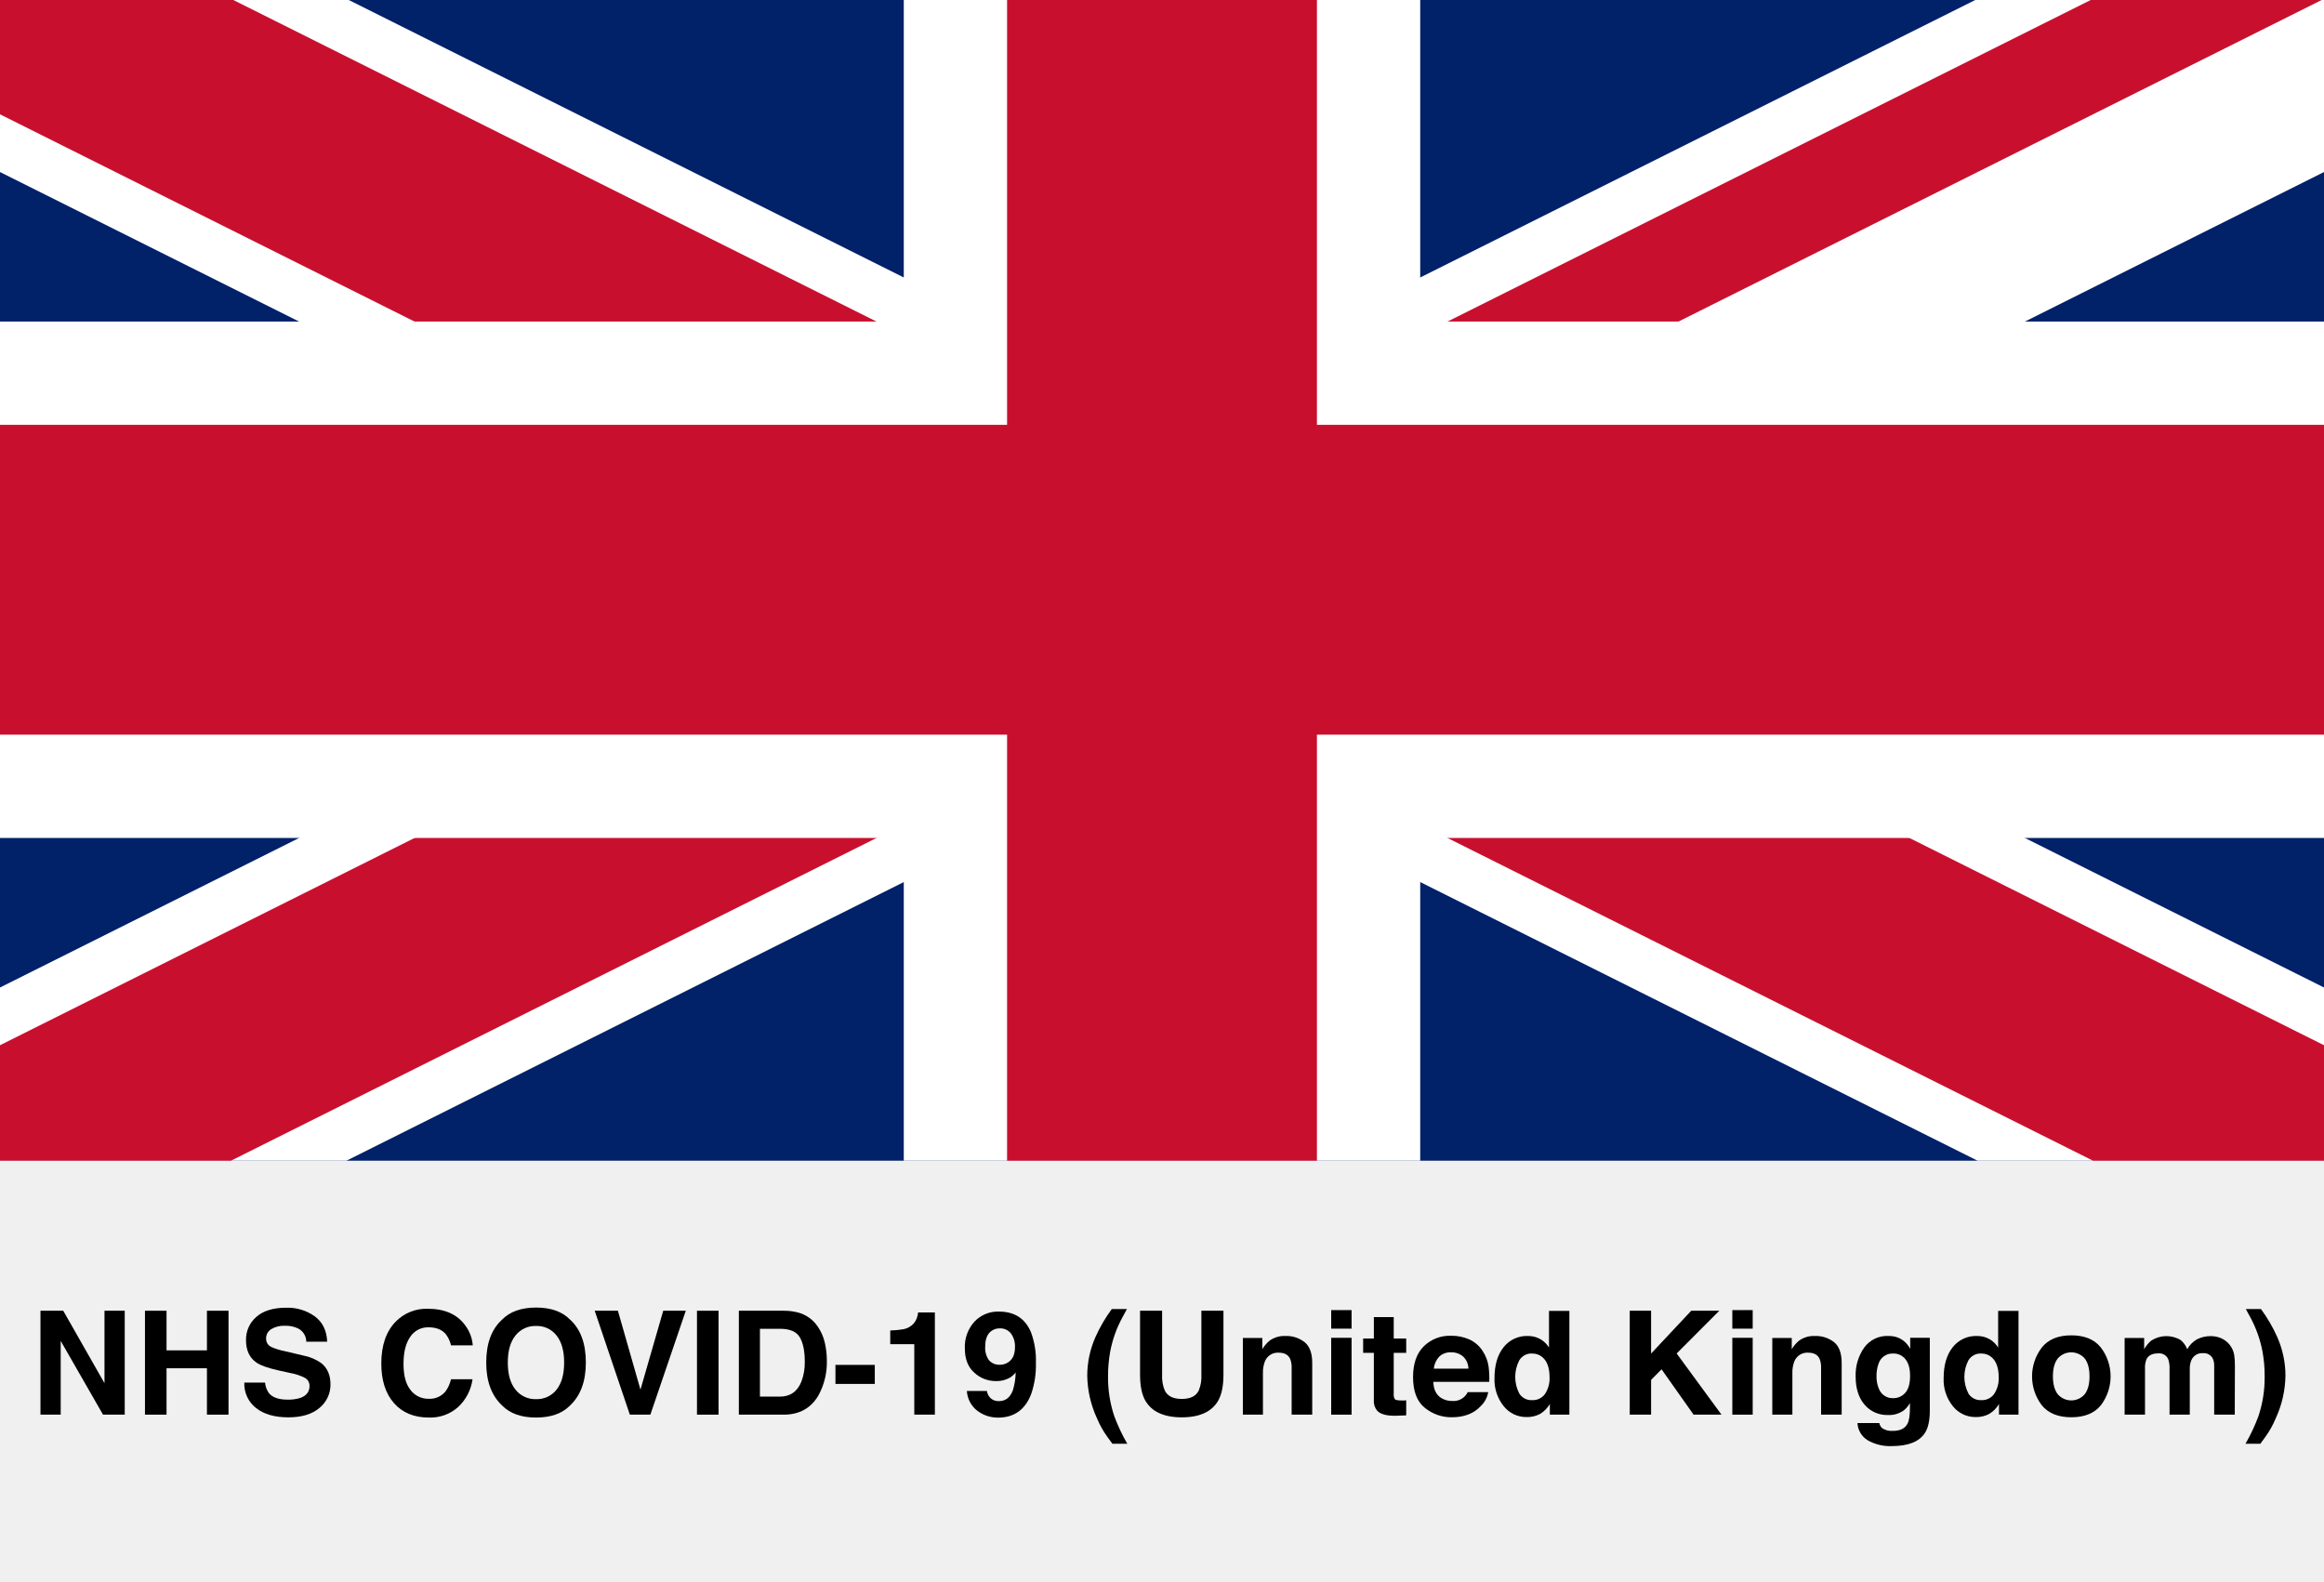
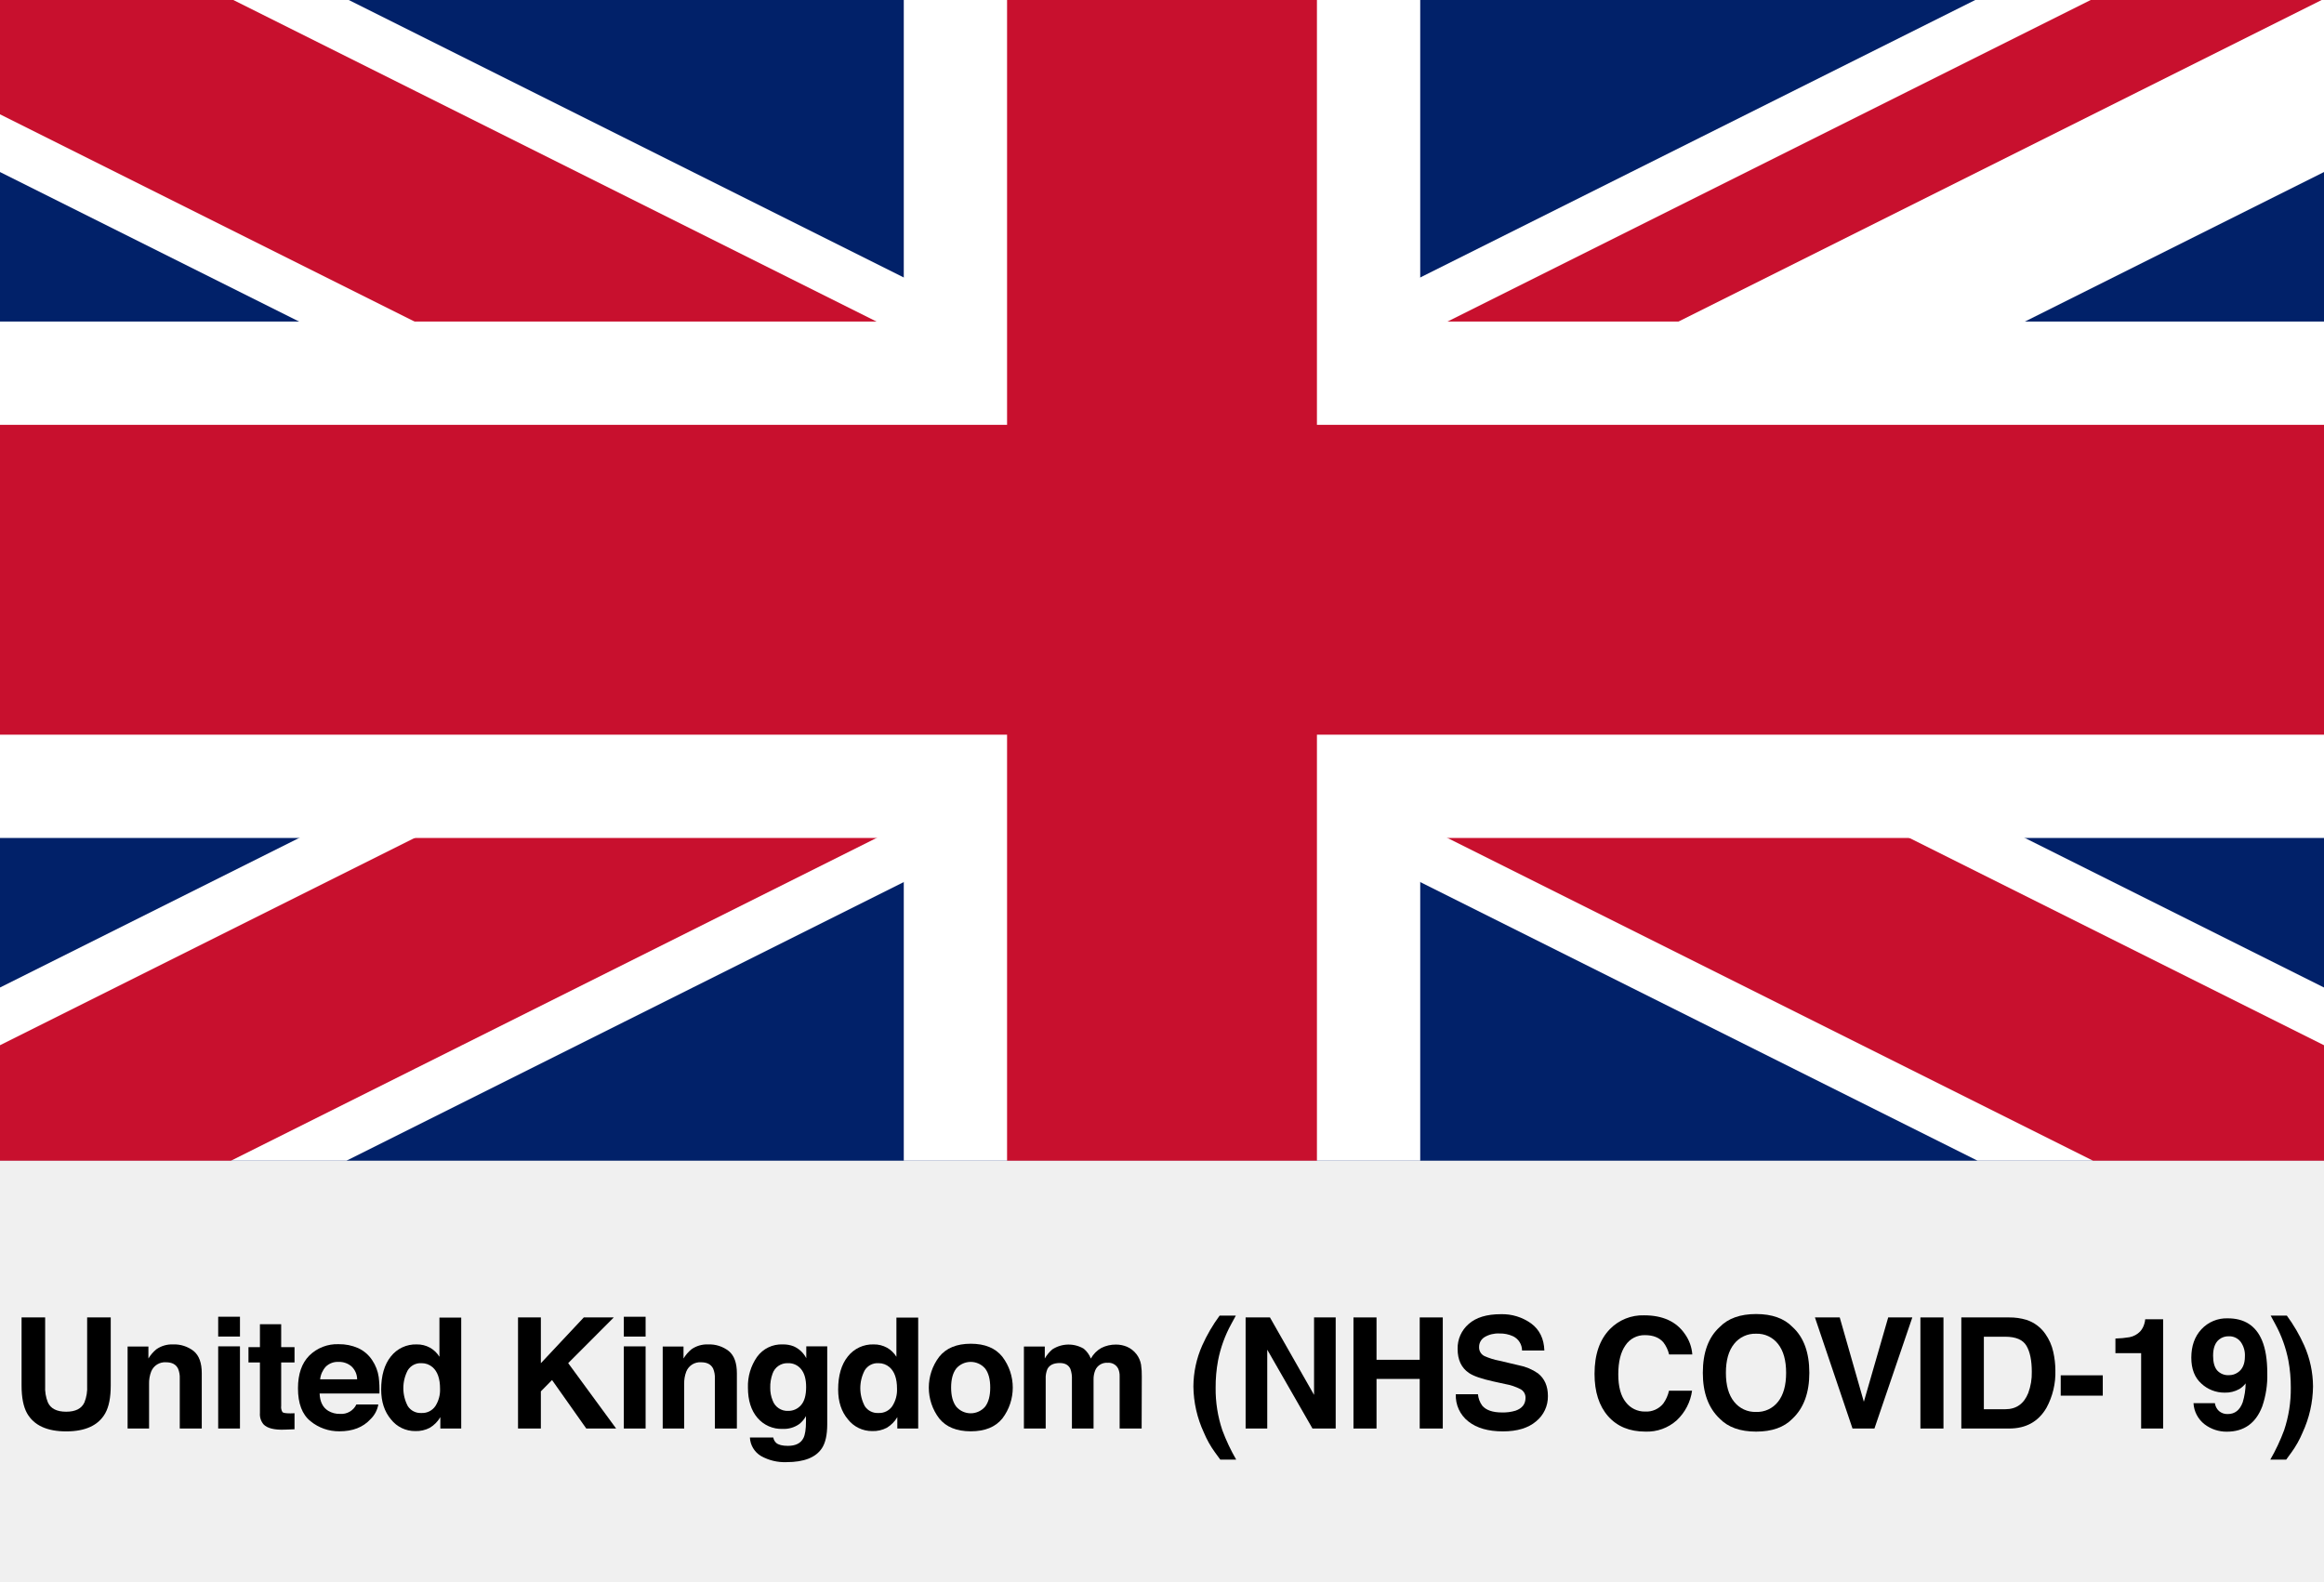
<svg xmlns="http://www.w3.org/2000/svg" id="Layer_1" data-name="Layer 1" viewBox="0 0 900 612.634">
  <defs>
    <style>.cls-1{fill:none;}.cls-2{clip-path:url(#clip-path);}.cls-3{fill:#012169;}.cls-4{fill:#fff;}.cls-5{clip-path:url(#clip-path-2);}.cls-6{fill:#c8102e;}</style>
    <clipPath id="clip-path">
      <rect class="cls-1" y="-0.452" width="900" height="450" />
    </clipPath>
    <clipPath id="clip-path-2">
      <polygon class="cls-1" points="450 224.548 900 224.548 900 449.548 450 449.548 0 449.548 0 224.548 0 -0.452 450 -0.452 900 -0.452 450 224.548" />
    </clipPath>
  </defs>
-   <path d="M15.673,507.658h8.816l15.977,28.063V507.658h7.837v40.248H39.894L23.509,519.348v28.558H15.673Z" />
-   <path d="M56.139,547.906V507.658h8.355v15.346H80.14V507.658h8.355v40.248H80.14v-17.967H64.495v17.967Z" />
-   <path d="M102.64,535.482a8.17,8.17,0,0,0,1.533,4.123q2.092,2.484,7.165,2.484a15.396,15.396,0,0,0,4.935-.655q3.598-1.255,3.597-4.669a3.441,3.441,0,0,0-1.762-3.086,19.133,19.133,0,0,0-5.588-1.884l-4.357-.955q-6.423-1.419-8.826-3.086-4.069-2.785-4.068-8.71a11.568,11.568,0,0,1,3.979-8.983q3.981-3.577,11.693-3.577a17.931,17.931,0,0,1,10.987,3.372q4.547,3.372,4.768,9.789h-8.082a5.762,5.762,0,0,0-3.247-5.161,11.131,11.131,0,0,0-5.011-1.01,9.535,9.535,0,0,0-5.318,1.311,4.146,4.146,0,0,0-1.987,3.658,3.451,3.451,0,0,0,1.959,3.223,24.328,24.328,0,0,0,5.348,1.665l7.062,1.666a17.981,17.981,0,0,1,6.962,2.922q3.598,2.84,3.599,8.219a11.551,11.551,0,0,1-4.265,9.161q-4.264,3.645-12.047,3.646-7.948,0-12.502-3.591a11.881,11.881,0,0,1-4.554-9.871Z" />
-   <path d="M153.259,511.863a16.567,16.567,0,0,1,12.372-4.97q10.049,0,14.695,6.662a14.522,14.522,0,0,1,2.755,7.51h-8.41a11.452,11.452,0,0,0-2.06-4.369q-2.247-2.622-6.66-2.621a8.208,8.208,0,0,0-7.089,3.699q-2.594,3.7-2.595,10.472,0,6.772,2.737,10.145a8.58,8.58,0,0,0,6.958,3.372,7.883,7.883,0,0,0,6.598-2.895,12.707,12.707,0,0,0,2.084-4.669h8.354a18.125,18.125,0,0,1-5.523,10.703,16.078,16.078,0,0,1-11.386,4.123q-8.591,0-13.507-5.57-4.917-5.597-4.917-15.345Q147.667,517.569,153.259,511.863Z" />
-   <path d="M220.79,544.329q-4.56,4.696-13.188,4.696-8.628,0-13.188-4.696-6.117-5.761-6.116-16.602,0-11.058,6.116-16.602,4.56-4.696,13.188-4.696,8.628,0,13.188,4.696,6.089,5.543,6.089,16.602Q226.879,538.567,220.79,544.329Zm-5.256-6.116q2.934-3.686,2.936-10.485,0-6.772-2.936-10.472a9.596,9.596,0,0,0-7.933-3.7,9.721,9.721,0,0,0-7.973,3.687q-2.977,3.687-2.977,10.485,0,6.8,2.977,10.485a9.721,9.721,0,0,0,7.973,3.687A9.609,9.609,0,0,0,215.534,538.213Z" />
-   <path d="M256.847,507.658h8.737l-13.722,40.248h-7.945l-13.611-40.248h8.983l8.738,30.555Z" />
-   <path d="M278.268,547.906h-8.355V507.658h8.355Z" />
-   <path d="M309.715,508.532a13.301,13.301,0,0,1,6.859,5.105,17.927,17.927,0,0,1,2.869,6.499,31.133,31.133,0,0,1,.766,6.662,26.739,26.739,0,0,1-3.225,13.599q-4.373,7.509-13.5,7.509H286.132V507.658H303.485A21.184,21.184,0,0,1,309.715,508.532Zm-15.419,6.116v26.268h7.768q5.962,0,8.313-5.87a20.69,20.69,0,0,0,1.285-7.673q0-6.145-1.928-9.435-1.929-3.29-7.671-3.29Z" />
-   <path d="M323.54,528.629H338.776v7.372H323.54Z" />
-   <path d="M344.757,520.6v-5.297a34.445,34.445,0,0,0,5.147-.491,7.258,7.258,0,0,0,3.813-2.075,6.833,6.833,0,0,0,1.525-2.84,6.516,6.516,0,0,0,.3-1.584h6.499v39.593H354.068V520.6Z" />
-   <path d="M377.318,511.931a12.439,12.439,0,0,1,9.544-3.946q9.037,0,12.396,8.001a31.169,31.169,0,0,1,1.911,11.933,33.976,33.976,0,0,1-1.829,11.987q-3.497,9.146-12.834,9.146a13.085,13.085,0,0,1-8-2.635,10.386,10.386,0,0,1-4.069-7.687h7.755a4.682,4.682,0,0,0,1.475,2.84,4.566,4.566,0,0,0,3.195,1.093q3.85,0,5.406-4.26a24.886,24.886,0,0,0,1.064-6.854,8.427,8.427,0,0,1-2.266,2.048,10.297,10.297,0,0,1-5.38,1.311,12.232,12.232,0,0,1-8.383-3.264q-3.659-3.262-3.658-9.406A14.524,14.524,0,0,1,377.318,511.931Zm13.093,15.714q2.648-1.692,2.649-5.87a8.299,8.299,0,0,0-1.57-5.325,5.206,5.206,0,0,0-4.301-1.966,5.339,5.339,0,0,0-3.413,1.12q-2.24,1.748-2.239,5.925a8.243,8.243,0,0,0,1.434,5.283,5.351,5.351,0,0,0,4.41,1.762A5.439,5.439,0,0,0,390.411,527.645Z" />
-   <path d="M424.243,517.815a58.496,58.496,0,0,1,6.308-10.812h5.87l-1.665,3.059a45.512,45.512,0,0,0-4.778,13.215,52.253,52.253,0,0,0-.874,9.885,46.7,46.7,0,0,0,2.43,15.373,70.197,70.197,0,0,0,5.024,10.649h-5.762l-1.938-2.648a35.534,35.534,0,0,1-4.014-7.154,40.744,40.744,0,0,1-3.796-16.711A37.071,37.071,0,0,1,424.243,517.815Z" />
-   <path d="M441.5,507.658h8.547v24.719a13.985,13.985,0,0,0,.979,6.057q1.522,3.384,6.639,3.384,5.087,0,6.611-3.384a13.999,13.999,0,0,0,.979-6.057V507.658h8.546v24.738q0,6.417-1.989,9.994-3.708,6.554-14.147,6.554-10.441,0-14.176-6.554-1.989-3.577-1.989-9.994Z" />
-   <path d="M505.257,519.849q2.922,2.417,2.923,8.015v20.042h-7.974V529.803a8.312,8.312,0,0,0-.623-3.604q-1.138-2.294-4.337-2.293a5.375,5.375,0,0,0-5.394,3.358,11.614,11.614,0,0,0-.76,4.532v16.11h-7.781v-29.708h7.536v4.342a13.175,13.175,0,0,1,2.828-3.305,9.799,9.799,0,0,1,6.063-1.802A11.413,11.413,0,0,1,505.257,519.849Z" />
-   <path d="M523.415,514.594h-7.891v-7.182h7.891Zm-7.891,3.55h7.891v29.763h-7.891Z" />
-   <path d="M527.893,523.959v-5.543h4.15v-8.301h7.7v8.301h4.833v5.543h-4.833v15.729a3.544,3.544,0,0,0,.464,2.28q.464.45,2.84.45c.236,0,.487-.004.751-.014q.396-.013.778-.041v5.816l-3.687.136q-5.515.192-7.536-1.911a5.694,5.694,0,0,1-1.311-4.123V523.959Z" />
-   <path d="M568.968,518.746a12.106,12.106,0,0,1,5.143,4.403,14.627,14.627,0,0,1,2.372,6.153,38.144,38.144,0,0,1,.256,5.906H555.062q.182,4.479,3.112,6.28a7.901,7.901,0,0,0,4.291,1.12,6.047,6.047,0,0,0,5.923-3.413h7.944a9.715,9.715,0,0,1-2.885,5.379q-3.999,4.342-11.197,4.342a16.222,16.222,0,0,1-10.483-3.662q-4.542-3.662-4.542-11.916,0-7.733,4.101-11.86a14.346,14.346,0,0,1,10.643-4.127A16.946,16.946,0,0,1,568.968,518.746Zm-11.643,6.723a8.085,8.085,0,0,0-2.072,4.607h13.406a6.49,6.49,0,0,0-2.073-4.703,6.819,6.819,0,0,0-4.615-1.604A6.172,6.172,0,0,0,557.326,525.469Z" />
-   <path d="M596.457,518.621a9.46,9.46,0,0,1,3.413,3.29V507.713h7.892v40.193h-7.563v-4.123a10.983,10.983,0,0,1-3.796,3.85,10.657,10.657,0,0,1-5.297,1.202,11.061,11.061,0,0,1-8.779-4.219,16.202,16.202,0,0,1-3.562-10.827q0-7.617,3.508-11.986a11.414,11.414,0,0,1,9.38-4.369A9.6,9.6,0,0,1,596.457,518.621Zm1.911,21.203a10.853,10.853,0,0,0,1.721-6.362q0-5.461-2.758-7.81a5.938,5.938,0,0,0-3.933-1.42,5.465,5.465,0,0,0-5.01,2.58,13.911,13.911,0,0,0,.027,12.998,5.494,5.494,0,0,0,4.929,2.471A5.746,5.746,0,0,0,598.368,539.824Z" />
-   <path d="M631.135,507.658h8.273v16.583l15.55-16.583h10.867l-16.516,16.553,17.362,23.695H655.86l-12.4-17.569-4.051,4.107v13.462h-8.273Z" />
-   <path d="M678.756,514.594h-7.891v-7.182h7.891Zm-7.891,3.55h7.891v29.763h-7.891Z" />
-   <path d="M710.292,519.849q2.922,2.417,2.923,8.015v20.042h-7.974V529.803a8.312,8.312,0,0,0-.623-3.604q-1.138-2.294-4.337-2.293a5.375,5.375,0,0,0-5.394,3.358,11.614,11.614,0,0,0-.76,4.532v16.11h-7.781v-29.708h7.536v4.342a13.175,13.175,0,0,1,2.828-3.305,9.799,9.799,0,0,1,6.063-1.802A11.413,11.413,0,0,1,710.292,519.849Z" />
-   <path d="M735.174,518.116a9.346,9.346,0,0,1,4.581,4.314v-4.287h7.591v28.233q0,5.761-1.938,8.684-3.333,5.023-12.779,5.023a17.414,17.414,0,0,1-9.311-2.238,8.263,8.263,0,0,1-3.987-6.69h8.465a3.502,3.502,0,0,0,1.065,1.966,6.576,6.576,0,0,0,4.232,1.065q4.204,0,5.624-2.812.929-1.802.929-6.062v-1.912a9.48,9.48,0,0,1-2.402,2.867,9.664,9.664,0,0,1-6.035,1.775,11.423,11.423,0,0,1-9.161-4.027q-3.426-4.028-3.427-10.909a18.412,18.412,0,0,1,3.3-11.154,10.901,10.901,0,0,1,9.354-4.519A10.229,10.229,0,0,1,735.174,518.116Zm2.65,21.339q1.876-2.061,1.876-6.566,0-4.232-1.781-6.444a5.812,5.812,0,0,0-4.771-2.212,5.624,5.624,0,0,0-5.629,3.851,13.701,13.701,0,0,0-.815,5.051,11.557,11.557,0,0,0,.87,4.615,5.67,5.67,0,0,0,5.655,3.768A5.975,5.975,0,0,0,737.825,539.455Z" />
-   <path d="M770.392,518.621a9.46,9.46,0,0,1,3.413,3.29V507.713h7.892v40.193h-7.563v-4.123a10.983,10.983,0,0,1-3.796,3.85,10.657,10.657,0,0,1-5.297,1.202,11.061,11.061,0,0,1-8.779-4.219,16.202,16.202,0,0,1-3.562-10.827q0-7.617,3.508-11.986a11.414,11.414,0,0,1,9.38-4.369A9.6,9.6,0,0,1,770.392,518.621Zm1.911,21.203a10.853,10.853,0,0,0,1.721-6.362q0-5.461-2.758-7.81a5.938,5.938,0,0,0-3.933-1.42,5.465,5.465,0,0,0-5.01,2.58,13.911,13.911,0,0,0,.027,12.998,5.494,5.494,0,0,0,4.929,2.471A5.746,5.746,0,0,0,772.303,539.824Z" />
-   <path d="M813.59,544.265q-3.768,4.651-11.441,4.651-7.673,0-11.44-4.651a18.464,18.464,0,0,1,0-22.357q3.768-4.721,11.44-4.721,7.673,0,11.441,4.721a18.464,18.464,0,0,1,0,22.357Zm-6.226-4.302q1.83-2.426,1.829-6.898,0-4.471-1.829-6.884a6.917,6.917,0,0,0-10.499,0q-1.843,2.413-1.843,6.884,0,4.472,1.843,6.898a6.891,6.891,0,0,0,10.499,0Z" />
-   <path d="M860.063,518.253a8.709,8.709,0,0,1,5.161,6.498,26.488,26.488,0,0,1,.272,4.396l-.054,18.759H857.469v-18.95a6.234,6.234,0,0,0-.546-2.785,3.882,3.882,0,0,0-3.823-2.075,4.474,4.474,0,0,0-4.45,2.676,8.405,8.405,0,0,0-.628,3.414v17.721h-7.837V530.185a9.975,9.975,0,0,0-.546-3.851,3.814,3.814,0,0,0-3.851-2.157q-3.331,0-4.478,2.157a8.31,8.31,0,0,0-.628,3.659v17.912h-7.892v-29.708h7.563v4.342a12.522,12.522,0,0,1,2.73-3.305,10.805,10.805,0,0,1,11.387-.245,8.74,8.74,0,0,1,2.566,3.576,9.895,9.895,0,0,1,3.796-3.85,11.578,11.578,0,0,1,5.352-1.229A10.358,10.358,0,0,1,860.063,518.253Z" />
-   <path d="M881.885,517.815a37.129,37.129,0,0,1,3.189,14.854,40.795,40.795,0,0,1-3.789,16.711A35.516,35.516,0,0,1,877.279,556.535l-1.936,2.648h-5.751A70.268,70.268,0,0,0,874.598,548.534a46.855,46.855,0,0,0,2.421-15.373,52.508,52.508,0,0,0-.87-9.885,45.641,45.641,0,0,0-4.761-13.215l-1.659-3.059h5.86A58.604,58.604,0,0,1,881.885,517.815Z" />
  <g class="cls-2">
    <path class="cls-3" d="M0-.452v450H900v-450Z" />
    <path d="M0-.452l900,450m0-450-900,450" />
    <polygon class="cls-4" points="873.167 503.213 450 291.63 26.833 503.213 -26.833 395.883 315.836 224.548 -26.833 53.213 26.833 -54.117 450 157.466 873.167 -54.117 926.833 53.213 584.164 224.548 926.833 395.883 873.167 503.213" />
    <g class="cls-5">
      <path d="M0-.452l900,450m0-450-900,450" />
      <polygon class="cls-6" points="882.112 485.325 450 269.269 17.887 485.325 -17.888 413.77 360.557 224.548 -17.888 35.325 17.887 -36.23 450 179.826 882.112 -36.23 917.887 35.325 539.442 224.548 917.887 413.77 882.112 485.325" />
    </g>
    <path d="M450-.452v450m-450-225H900" />
    <polygon class="cls-4" points="550 449.548 350 449.548 350 324.548 0 324.548 0 124.548 350 124.548 350 -0.452 550 -0.452 550 124.548 900 124.548 900 324.548 550 324.548 550 449.548" />
    <path d="M450-.452v450m-450-225H900" />
    <polygon class="cls-6" points="510 449.548 390 449.548 390 284.548 0 284.548 0 164.548 390 164.548 390 -0.452 510 -0.452 510 164.548 900 164.548 900 284.548 510 284.548 510 449.548" />
  </g>
+   <path d="M8.352,510.25H17.488v26.425a14.955,14.955,0,0,0,1.048,6.475q1.627,3.617,7.097,3.617,5.439,0,7.067-3.617a14.972,14.972,0,0,0,1.047-6.475v-26.425h9.137v26.446q0,6.858-2.128,10.683-3.962,7.006-15.123,7.006-11.161,0-15.153-7.006-2.127-3.823-2.127-10.683Z" />
+   <path d="M75.013,523.283q3.125,2.584,3.125,8.567v21.425H69.615V533.923a8.891,8.891,0,0,0-.666-3.854q-1.219-2.451-4.637-2.451a5.746,5.746,0,0,0-5.766,3.59,12.413,12.413,0,0,0-.812,4.846v17.222H49.416V521.517h8.057V526.158a14.09,14.09,0,0,1,3.022-3.531A10.47,10.47,0,0,1,66.977,520.7,12.197,12.197,0,0,1,75.013,523.283Z" />
+   <path d="M92.931,517.664H84.496v-7.677h8.436Zm-8.436,3.795h8.436v31.816H84.496Z" />
+   <path d="M96.224,527.677V521.751h4.437v-8.874h8.231v8.874h5.166v5.926h-5.166v16.812a3.787,3.787,0,0,0,.496,2.438q.497.482,3.036.481.378,0,.803-.015.422-.015.831-.044v6.218l-3.94.146q-5.896.205-8.056-2.043a6.081,6.081,0,0,1-1.401-4.407V527.677Z" />
+   <path d="M138.638,522.103a12.949,12.949,0,0,1,5.498,4.707,15.633,15.633,0,0,1,2.534,6.577,40.571,40.571,0,0,1,.274,6.314H123.772q.193,4.787,3.327,6.714a8.452,8.452,0,0,0,4.587,1.196,6.459,6.459,0,0,0,6.331-3.648h8.494a10.387,10.387,0,0,1-3.085,5.75q-4.274,4.642-11.97,4.642a17.341,17.341,0,0,1-11.207-3.915q-4.854-3.914-4.854-12.737,0-8.268,4.383-12.679a15.338,15.338,0,0,1,11.378-4.412A18.112,18.112,0,0,1,138.638,522.103ZM126.193,529.29a8.65,8.65,0,0,0-2.217,4.925h14.332a6.942,6.942,0,0,0-2.216-5.027,7.289,7.289,0,0,0-4.934-1.716A6.596,6.596,0,0,0,126.193,529.29Z" />
+   <path d="M166.53,521.97a10.108,10.108,0,0,1,3.648,3.518V510.308h8.436v42.967h-8.085V548.868a11.74,11.74,0,0,1-4.058,4.115,11.388,11.388,0,0,1-5.663,1.284,11.821,11.821,0,0,1-9.384-4.51q-3.81-4.509-3.81-11.573,0-8.145,3.751-12.814A12.203,12.203,0,0,1,161.392,520.7,10.262,10.262,0,0,1,166.53,521.97Zm2.043,22.666a11.611,11.611,0,0,0,1.839-6.802q0-5.837-2.948-8.348a6.347,6.347,0,0,0-4.203-1.519,5.844,5.844,0,0,0-5.356,2.759,14.876,14.876,0,0,0,.029,13.895,5.876,5.876,0,0,0,5.269,2.642A6.143,6.143,0,0,0,168.573,544.636Z" />
+   <path d="M200.611,510.25h8.845v17.728l16.623-17.728H237.696l-17.656,17.695,18.562,25.33H227.042L213.786,534.494l-4.33,4.391v14.391H200.611Z" />
+   <path d="M250.022,517.664h-8.436v-7.677h8.436Zm-8.436,3.795h8.436v31.816h-8.436Z" />
+   <path d="M282.24,523.283q3.124,2.584,3.125,8.567v21.425h-8.523V533.923a8.891,8.891,0,0,0-.666-3.854q-1.219-2.451-4.637-2.451a5.746,5.746,0,0,0-5.766,3.59,12.413,12.413,0,0,0-.812,4.846v17.222h-8.319V521.517h8.057V526.158a14.09,14.09,0,0,1,3.022-3.531A10.47,10.47,0,0,1,274.204,520.7,12.197,12.197,0,0,1,282.24,523.283Z" />
+   <path d="M307.345,521.43a9.995,9.995,0,0,1,4.897,4.612v-4.583h8.114v30.182q0,6.158-2.072,9.282-3.562,5.37-13.661,5.371a18.611,18.611,0,0,1-9.953-2.394,8.829,8.829,0,0,1-4.262-7.151h9.049a3.748,3.748,0,0,0,1.138,2.102q1.343,1.138,4.524,1.139,4.496,0,6.014-3.007.992-1.926.992-6.48v-2.043a10.16,10.16,0,0,1-2.568,3.065,10.332,10.332,0,0,1-6.451,1.896,12.206,12.206,0,0,1-9.793-4.305q-3.664-4.305-3.663-11.661a19.673,19.673,0,0,1,3.527-11.924,11.648,11.648,0,0,1,9.999-4.831A10.94,10.94,0,0,1,307.345,521.43Zm2.833,22.812q2.005-2.203,2.006-7.02,0-4.525-1.904-6.889a6.211,6.211,0,0,0-5.101-2.365,6.013,6.013,0,0,0-6.018,4.116,14.657,14.657,0,0,0-.872,5.4,12.364,12.364,0,0,0,.93,4.933,6.063,6.063,0,0,0,6.047,4.028A6.388,6.388,0,0,0,310.178,544.241Z" />
+   <path d="M343.499,521.97a10.108,10.108,0,0,1,3.648,3.518V510.308h8.436v42.967h-8.085V548.868a11.74,11.74,0,0,1-4.058,4.115,11.388,11.388,0,0,1-5.663,1.284,11.821,11.821,0,0,1-9.384-4.51q-3.81-4.509-3.81-11.573,0-8.145,3.751-12.814A12.203,12.203,0,0,1,338.361,520.7,10.262,10.262,0,0,1,343.499,521.97Zm2.043,22.666a11.611,11.611,0,0,0,1.839-6.802q0-5.837-2.948-8.348a6.347,6.347,0,0,0-4.203-1.519,5.844,5.844,0,0,0-5.356,2.759,14.876,14.876,0,0,0,.029,13.895,5.876,5.876,0,0,0,5.269,2.642A6.143,6.143,0,0,0,345.542,544.636Z" />
+   <path d="M388.181,549.383q-4.028,4.973-12.23,4.973-8.202,0-12.229-4.973a19.738,19.738,0,0,1,0-23.899q4.027-5.046,12.229-5.046,8.203,0,12.23,5.046a19.738,19.738,0,0,1,0,23.899ZM381.526,544.785q1.956-2.594,1.956-7.374,0-4.78-1.956-7.359a7.392,7.392,0,0,0-11.223,0q-1.97,2.58-1.971,7.359,0,4.78,1.971,7.374a7.367,7.367,0,0,0,11.223,0Z" />
+   <path d="M436.368,521.576a9.253,9.253,0,0,1,3.707,2.86,9.151,9.151,0,0,1,1.81,4.086,28.284,28.284,0,0,1,.292,4.7l-.059,20.053H433.594V533.017a6.64,6.64,0,0,0-.584-2.977,4.147,4.147,0,0,0-4.086-2.219,4.781,4.781,0,0,0-4.758,2.86,8.975,8.975,0,0,0-.672,3.648v18.944h-8.377V534.331a10.65,10.65,0,0,0-.584-4.115q-1.05-2.306-4.115-2.306-3.562,0-4.787,2.306a8.875,8.875,0,0,0-.672,3.911v19.148h-8.436V521.517h8.085V526.158a13.398,13.398,0,0,1,2.919-3.531,11.551,11.551,0,0,1,12.173-.263,9.342,9.342,0,0,1,2.743,3.823,10.573,10.573,0,0,1,4.058-4.115,12.374,12.374,0,0,1,5.721-1.313A11.076,11.076,0,0,1,436.368,521.576Z" />
+   <path d="M465.574,521.108a62.588,62.588,0,0,1,6.743-11.559h6.275l-1.78,3.27a48.66,48.66,0,0,0-5.108,14.127,55.868,55.868,0,0,0-.934,10.566,49.908,49.908,0,0,0,2.598,16.434,74.905,74.905,0,0,0,5.371,11.385h-6.159l-2.072-2.832a37.909,37.909,0,0,1-4.291-7.647,43.553,43.553,0,0,1-4.058-17.864A39.633,39.633,0,0,1,465.574,521.108Z" />
+   <path d="M482.382,510.25h9.426l17.078,30.001v-30.001h8.378v43.025h-8.988L490.759,522.747v30.528h-8.378Z" />
+   <path d="M524.146,553.275V510.25h8.932v16.404h16.726V510.25H558.736v43.025h-8.933v-19.207H533.078v19.207Z" />
+   <path d="M572.361,539.994a8.725,8.725,0,0,0,1.64,4.407q2.235,2.657,7.659,2.656a16.486,16.486,0,0,0,5.275-.7q3.845-1.342,3.845-4.991a3.68,3.68,0,0,0-1.883-3.299,20.462,20.462,0,0,0-5.975-2.014l-4.657-1.021q-6.867-1.518-9.436-3.299-4.351-2.977-4.35-9.312a12.364,12.364,0,0,1,4.255-9.603q4.255-3.825,12.499-3.824a19.173,19.173,0,0,1,11.746,3.604q4.86,3.606,5.097,10.465h-8.64a6.157,6.157,0,0,0-3.472-5.517A11.892,11.892,0,0,0,580.61,516.468a10.201,10.201,0,0,0-5.687,1.4,4.435,4.435,0,0,0-2.124,3.912,3.69,3.69,0,0,0,2.095,3.444,26.021,26.021,0,0,0,5.716,1.78l7.551,1.78a19.223,19.223,0,0,1,7.441,3.124q3.847,3.035,3.847,8.785a12.347,12.347,0,0,1-4.559,9.794q-4.559,3.896-12.878,3.896-8.496,0-13.365-3.839a12.699,12.699,0,0,1-4.867-10.552Z" />
+   <path d="M623.483,514.745a17.717,17.717,0,0,1,13.227-5.312q10.742,0,15.709,7.122a15.523,15.523,0,0,1,2.945,8.027h-8.99a12.258,12.258,0,0,0-2.202-4.67q-2.402-2.802-7.12-2.803a8.776,8.776,0,0,0-7.578,3.955q-2.773,3.957-2.773,11.194,0,7.239,2.927,10.844a9.17,9.17,0,0,0,7.438,3.605,8.427,8.427,0,0,0,7.054-3.095,13.582,13.582,0,0,0,2.227-4.991H655.276a19.375,19.375,0,0,1-5.905,11.442,17.186,17.186,0,0,1-12.171,4.407q-9.183,0-14.439-5.954-5.254-5.984-5.255-16.404Q617.506,520.846,623.483,514.745Z" />
+   <path d="M694.18,549.451q-4.875,5.021-14.099,5.021-9.224,0-14.099-5.021-6.539-6.158-6.538-17.747,0-11.821,6.538-17.747,4.875-5.02,14.099-5.021,9.224,0,14.099,5.021,6.508,5.927,6.509,17.747Q700.689,543.292,694.18,549.451Zm-5.619-6.538q3.138-3.94,3.138-11.209,0-7.238-3.138-11.193a10.255,10.255,0,0,0-8.479-3.956,10.391,10.391,0,0,0-8.523,3.941q-3.182,3.94-3.182,11.208,0,7.269,3.182,11.209a10.393,10.393,0,0,0,8.523,3.94A10.269,10.269,0,0,0,688.561,542.913Z" />
+   <path d="M731.23,510.25H740.571L725.902,553.275h-8.493l-14.551-43.025h9.604l9.34,32.663Z" />
+   <path d="M752.635,553.275h-8.932V510.25h8.932Z" />
+   <path d="M784.757,511.184a14.216,14.216,0,0,1,7.333,5.458,19.157,19.157,0,0,1,3.067,6.947,33.351,33.351,0,0,1,.817,7.122,28.579,28.579,0,0,1-3.446,14.536q-4.674,8.027-14.432,8.027H759.548V510.25h18.55A22.639,22.639,0,0,1,784.757,511.184Zm-16.482,6.538v28.08h8.303q6.374,0,8.888-6.275a22.102,22.102,0,0,0,1.374-8.202q0-6.568-2.062-10.085-2.061-3.517-8.2-3.518Z" />
+   <path d="M798.042,532.668h16.287v7.881H798.042Z" />
+   <path d="M819.227,524.086v-5.663a36.501,36.501,0,0,0,5.503-.525,7.75,7.75,0,0,0,4.076-2.218,7.304,7.304,0,0,0,1.631-3.036,6.967,6.967,0,0,0,.32-1.692h6.947v42.324h-8.523V524.086Z" />
+   <path d="M852.541,514.818a13.299,13.299,0,0,1,10.202-4.218q9.661,0,13.252,8.553,2.043,4.846,2.043,12.756a36.317,36.317,0,0,1-1.955,12.813q-3.737,9.779-13.72,9.778a13.987,13.987,0,0,1-8.552-2.816,11.101,11.101,0,0,1-4.35-8.217h8.29a5.007,5.007,0,0,0,1.576,3.036,4.881,4.881,0,0,0,3.415,1.167q4.116,0,5.779-4.554a26.568,26.568,0,0,0,1.139-7.326,8.997,8.997,0,0,1-2.423,2.189,11,11,0,0,1-5.75,1.4,13.075,13.075,0,0,1-8.961-3.487q-3.913-3.488-3.912-10.057Q848.615,519.037,852.541,514.818ZM866.538,531.617q2.83-1.811,2.831-6.276a8.869,8.869,0,0,0-1.679-5.691,5.563,5.563,0,0,0-4.597-2.102A5.714,5.714,0,0,0,859.444,518.744q-2.394,1.869-2.394,6.334,0,3.766,1.533,5.648a5.721,5.721,0,0,0,4.714,1.883A5.824,5.824,0,0,0,866.538,531.617Z" />
+   <path d="M892.341,521.108a39.691,39.691,0,0,1,3.409,15.879,43.618,43.618,0,0,1-4.05,17.864,37.991,37.991,0,0,1-4.283,7.647l-2.069,2.832h-6.147a75.125,75.125,0,0,0,5.351-11.385,50.088,50.088,0,0,0,2.589-16.434,56.119,56.119,0,0,0-.931-10.566,48.787,48.787,0,0,0-5.09-14.127l-1.773-3.27H885.611A62.63,62.63,0,0,1,892.341,521.108Z" />
</svg>
